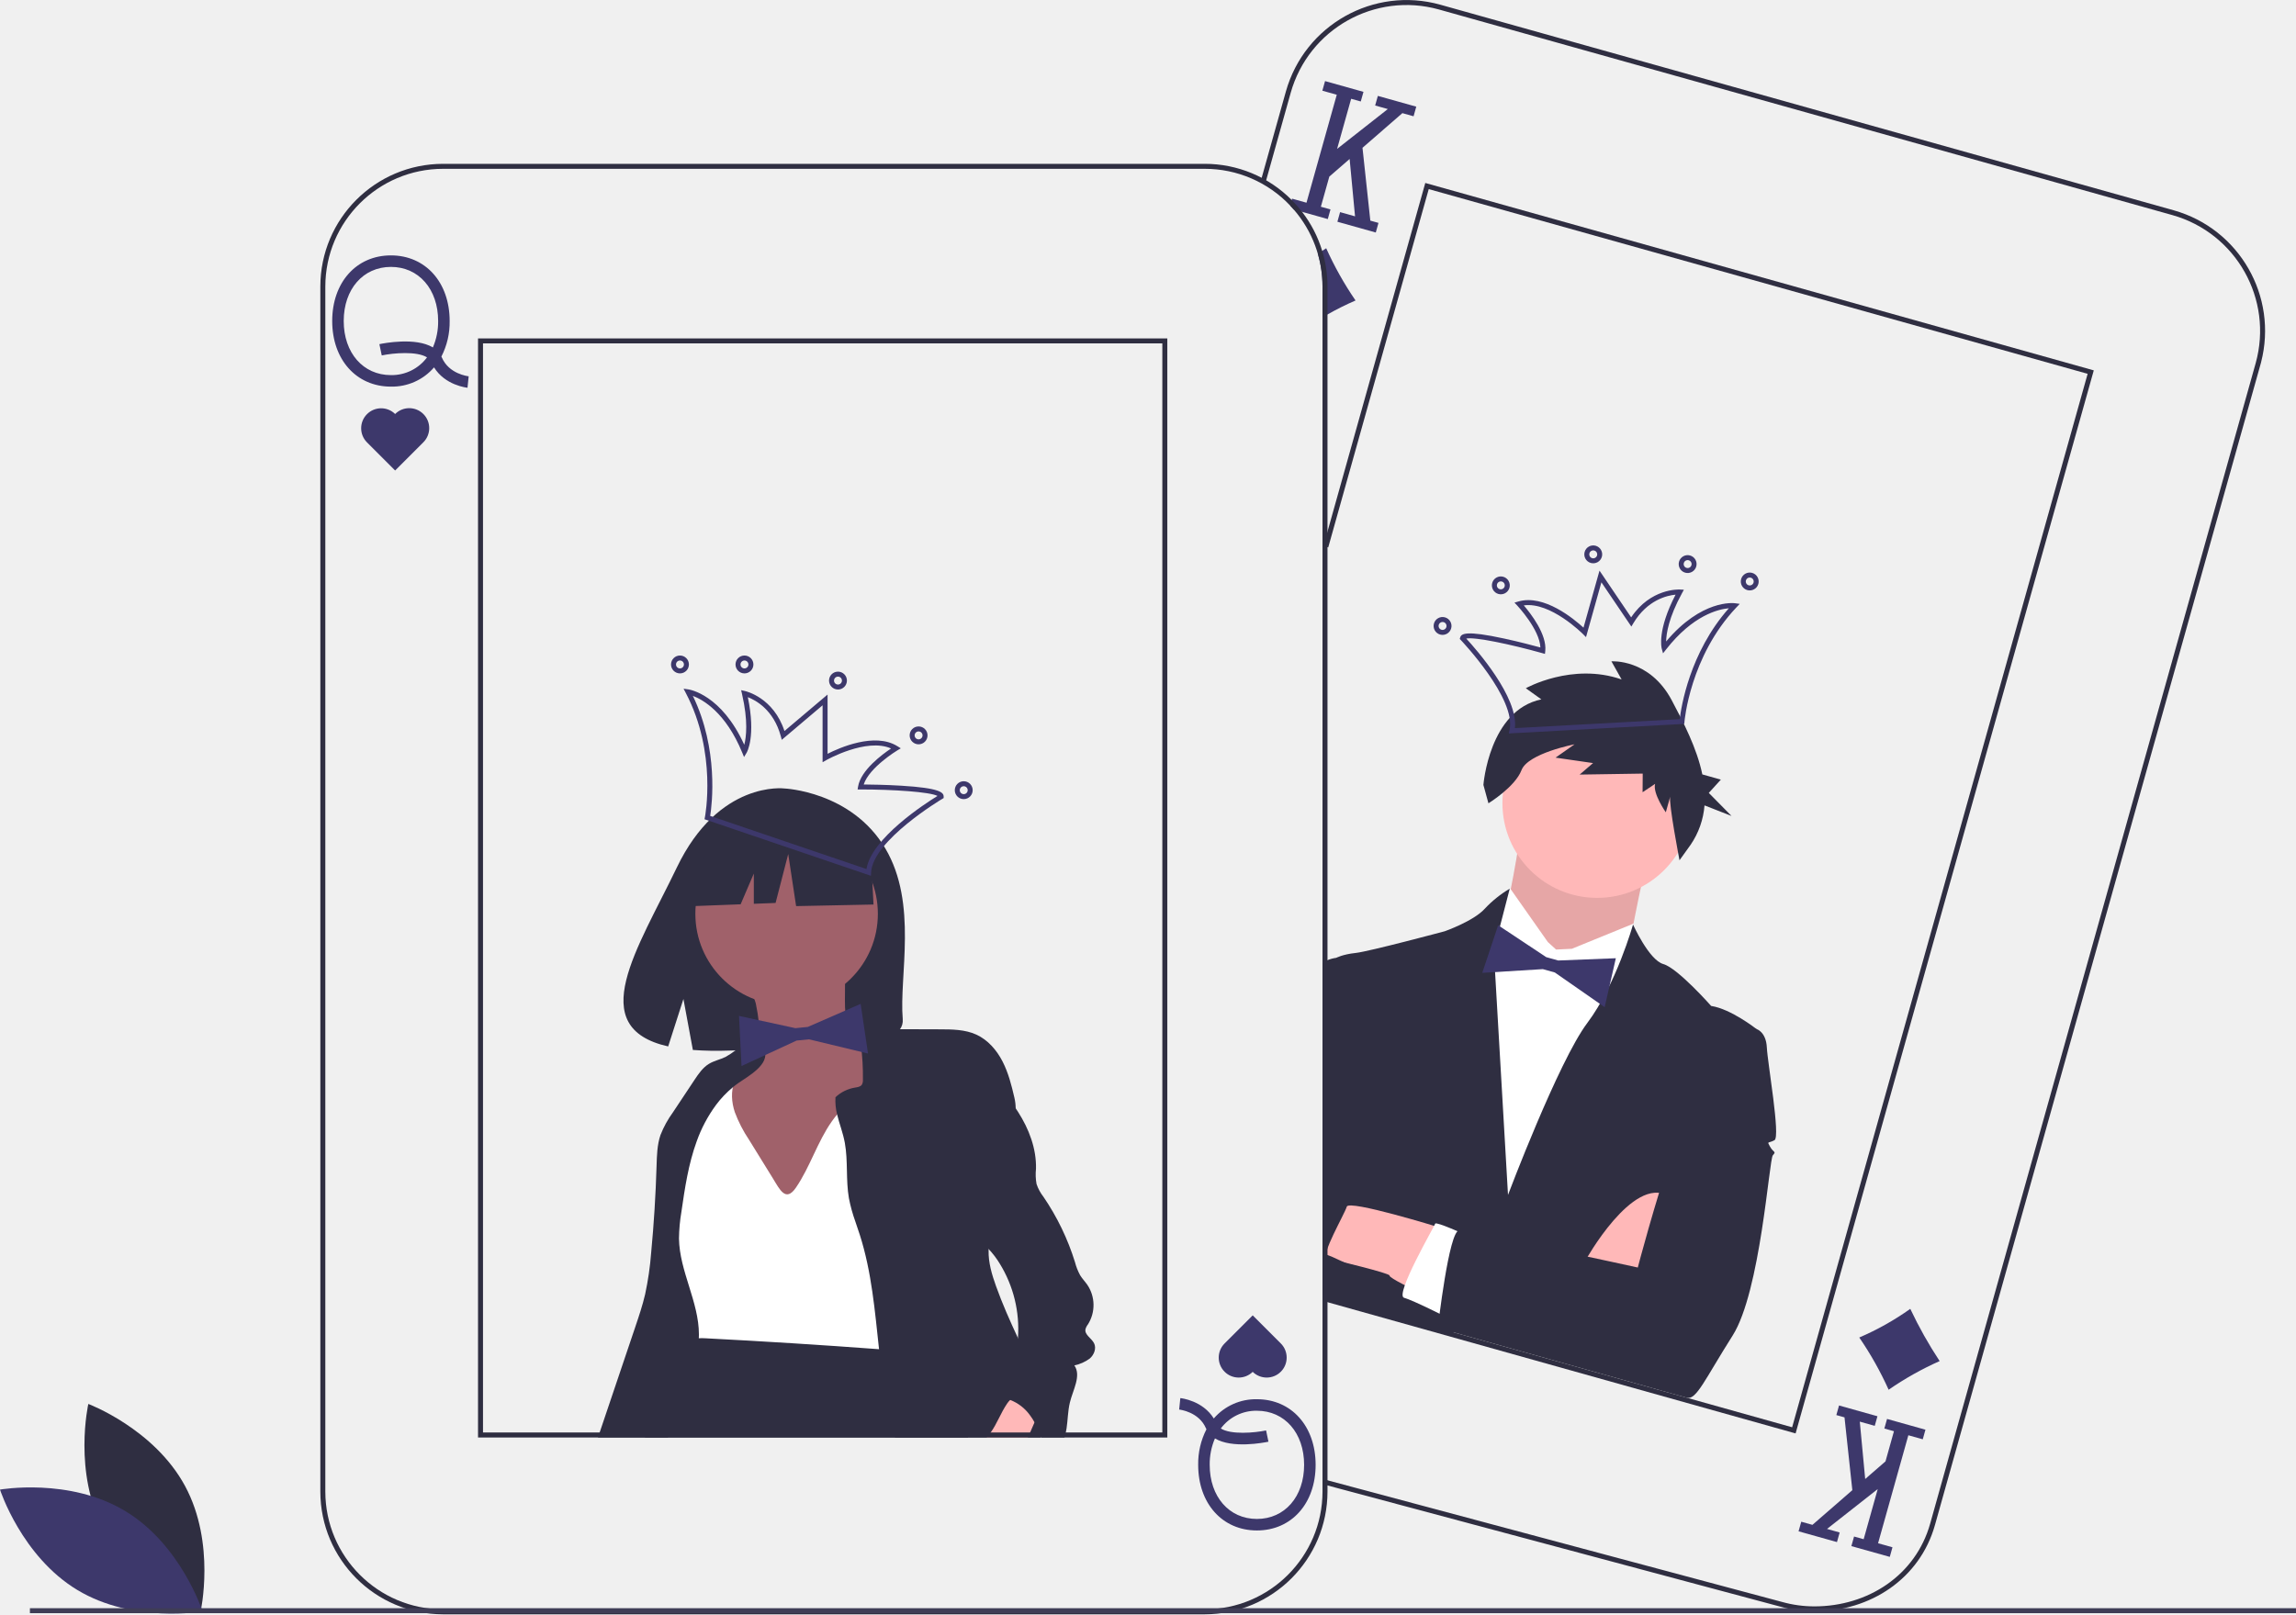
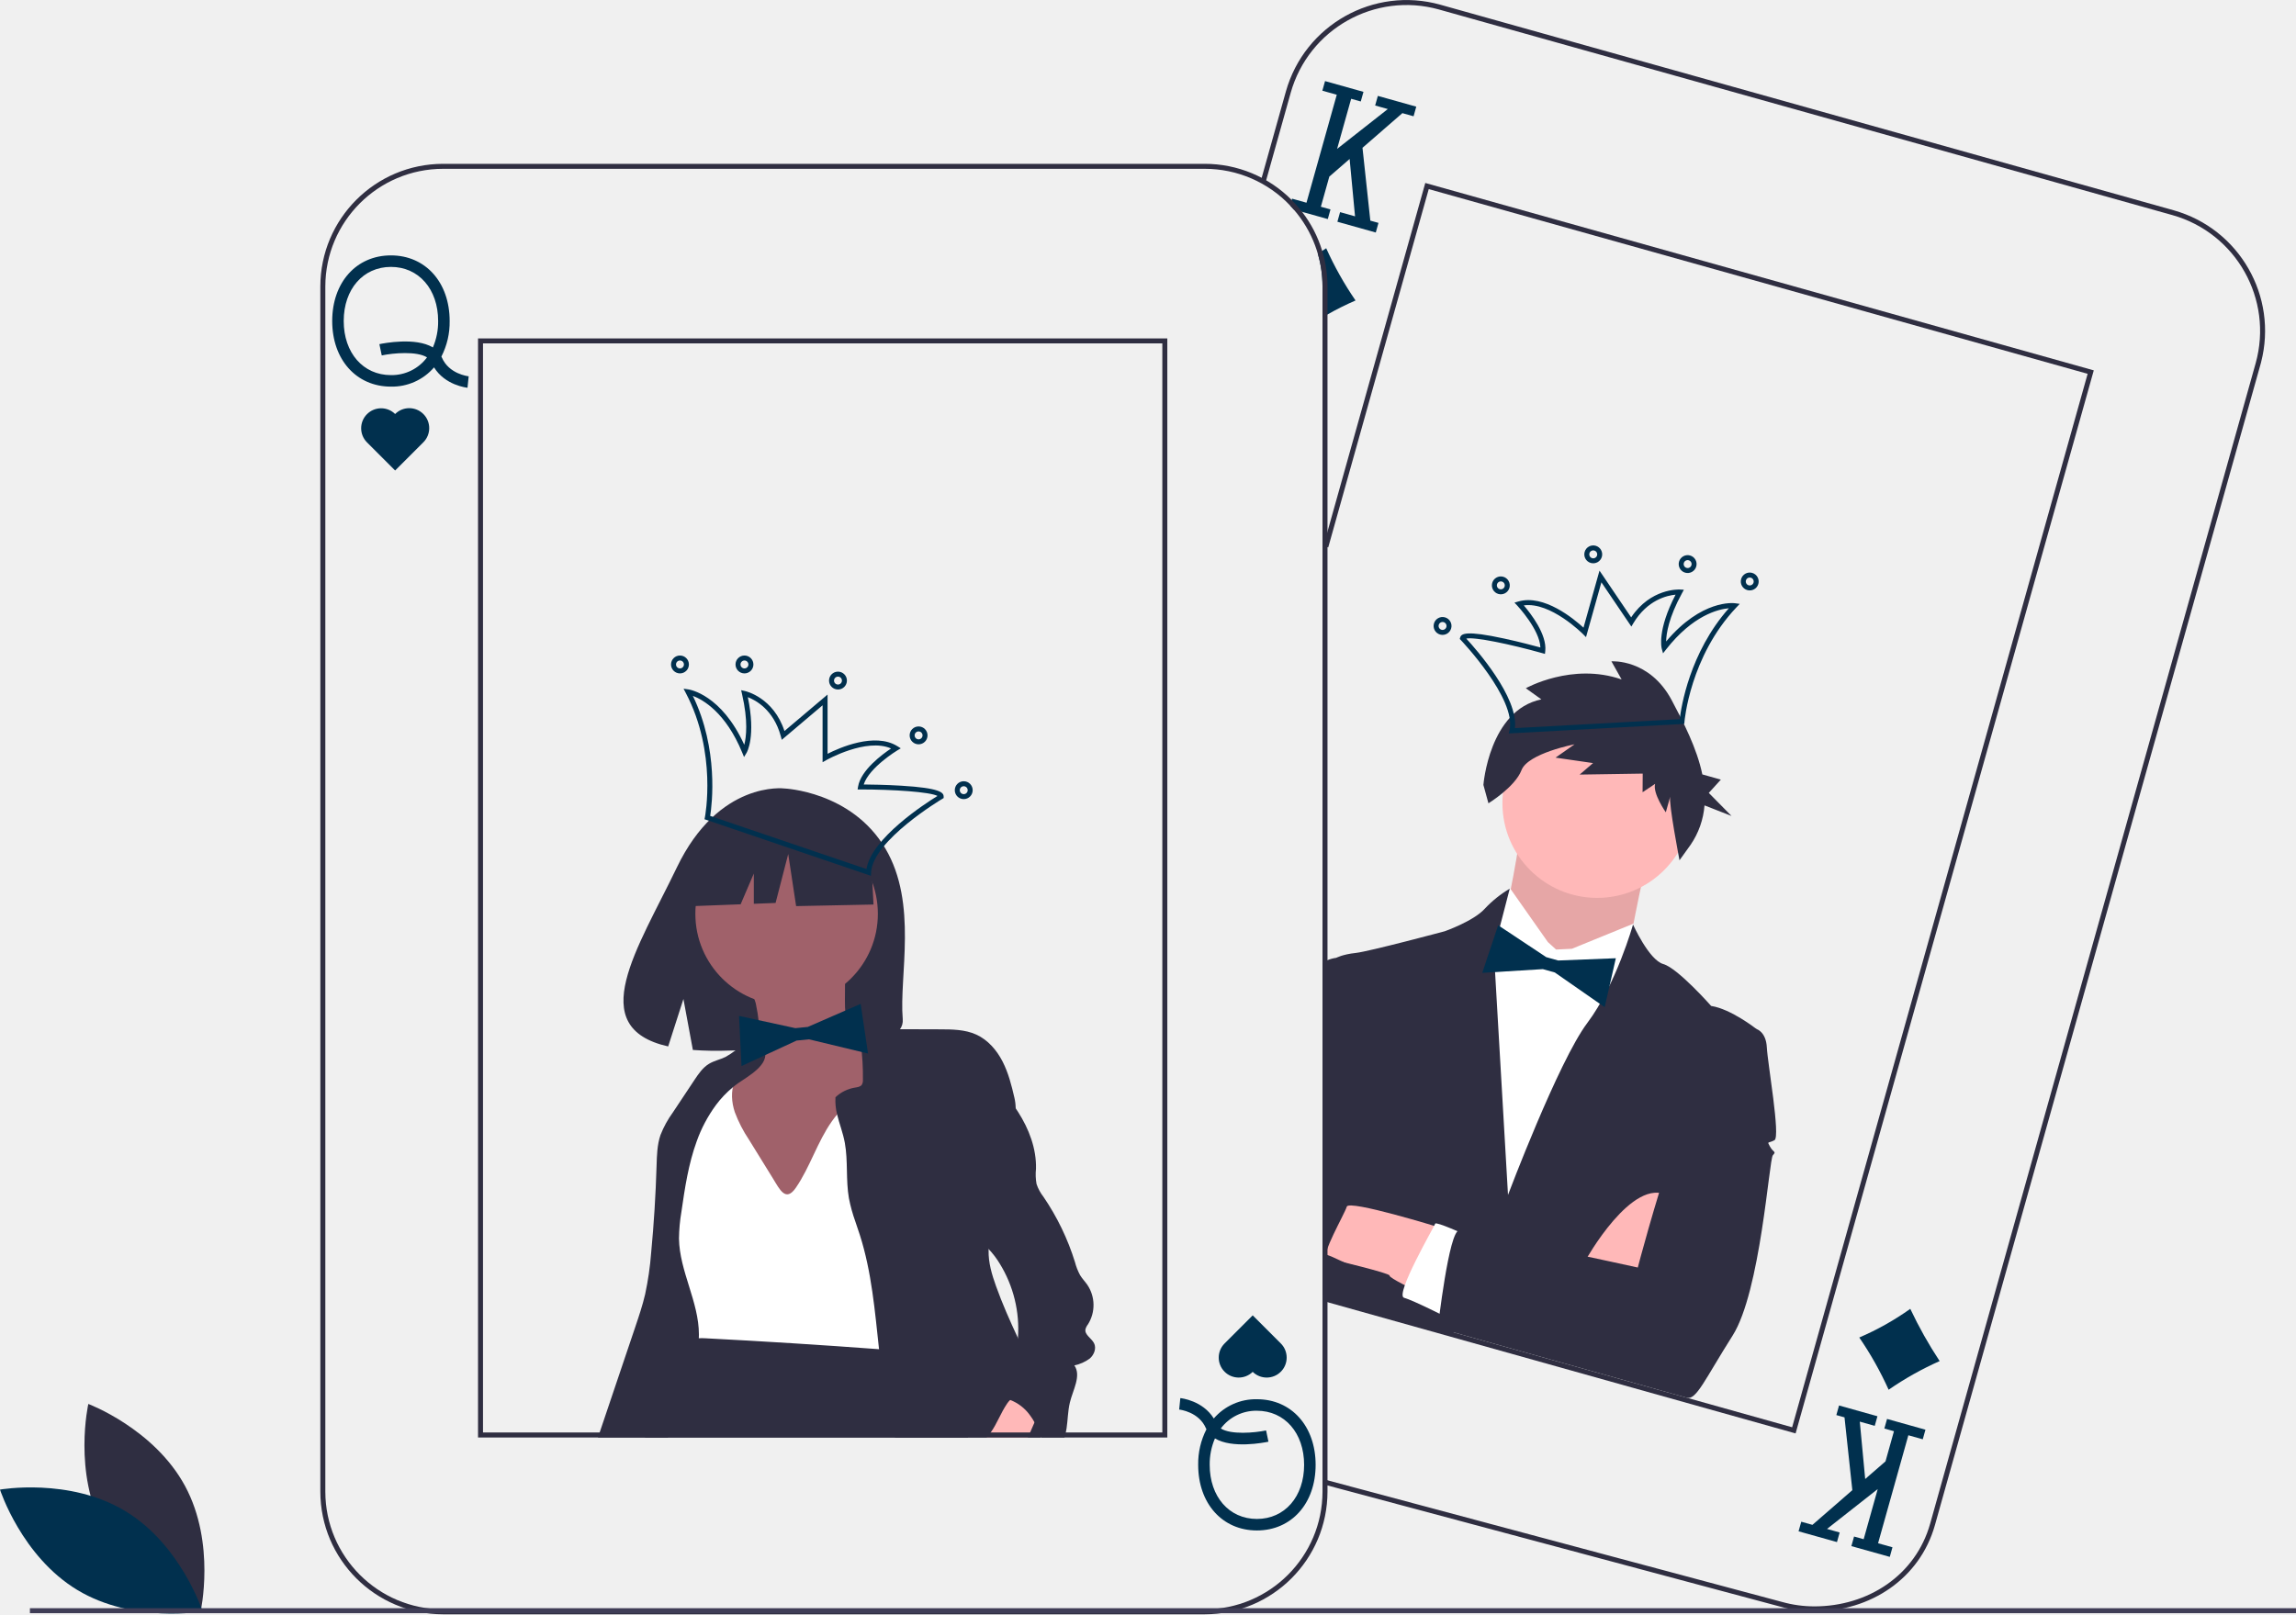
<svg xmlns="http://www.w3.org/2000/svg" id="a928d488-6e6c-46d7-ac2c-f12f8bd647b3" data-name="Layer 1" width="921" height="647.736" viewBox="0 0 921 647.736">
  <path d="M867.301,771.823a50.167,50.167,0,0,1-13.545-1.871L670.731,720.963l.537-1.926,183.026,48.989a48.161,48.161,0,0,0,13.006,1.797c21.539,0,40.643-12.48,46.456-33.214L1044.043,271.991h-.001l.284-1.011a48.29,48.29,0,0,0-33.43-59.413L716.704,129.071a48.29,48.29,0,0,0-59.461,33.416l-10.222,36.46-1.926-.54,10.222-36.46a50.291,50.291,0,0,1,61.927-34.802l294.192,82.496a50.291,50.291,0,0,1,35.062,60.961l.009.002-.27.963L915.683,737.149C909.628,758.742,889.732,771.823,867.301,771.823Z" transform="translate(-139.5 -125.264)" fill="#2f2e41" />
-   <polygon points="518.96 84.066 522.31 85.006 532.62 87.896 533.7 84.036 529.84 82.956 533.23 70.866 541.38 63.786 543.55 86.806 537.55 85.116 536.47 88.976 551.87 93.296 552.95 89.436 549.68 88.526 546.54 59.306 562.54 45.396 567.03 46.656 568.11 42.796 552.7 38.476 551.62 42.336 556.7 43.756 536.35 59.746 541.99 39.636 545.85 40.716 546.93 36.856 531.52 32.536 530.44 36.396 536.22 38.016 524.07 81.336 518.29 79.716 518.14 80.236 517.52 82.476 518.96 84.066" fill="#3d386b" />
-   <path d="M683.25,245.83A116.744,116.744,0,0,0,672,251.44c-.67.38-1.34.77-2,1.16V240.23a46.801,46.801,0,0,0-1.87-13.15c.58-.36,1.17-.75,1.75-1.14.53-.35,1.07-.71,1.6-1.07A134.736,134.736,0,0,0,683.25,245.83Z" transform="translate(-139.5 -125.264)" fill="#3d386b" />
-   <polygon points="727.027 611.842 722.542 610.584 721.462 614.435 736.868 618.755 737.948 614.904 732.874 613.481 753.218 597.485 747.576 617.604 743.725 616.524 742.645 620.375 758.051 624.695 759.131 620.844 753.353 619.224 765.503 575.895 771.281 577.515 772.361 573.664 756.955 569.344 755.875 573.195 759.726 574.275 756.335 586.369 748.189 593.449 746.024 570.433 752.023 572.115 753.103 568.264 737.698 563.944 736.618 567.795 739.891 568.713 743.033 597.93 727.027 611.842" fill="#3d386b" />
-   <path d="M885.315,661.934A110.091,110.091,0,0,0,905.775,650.436a169.049,169.049,0,0,0,11.779,20.959A125.777,125.777,0,0,0,897.094,682.893,135.224,135.224,0,0,0,885.315,661.934Z" transform="translate(-139.5 -125.264)" fill="#3d386b" />
+   <polygon points="518.96 84.066 522.31 85.006 532.62 87.896 533.7 84.036 529.84 82.956 533.23 70.866 541.38 63.786 543.55 86.806 537.55 85.116 536.47 88.976 551.87 93.296 552.95 89.436 549.68 88.526 546.54 59.306 562.54 45.396 567.03 46.656 568.11 42.796 552.7 38.476 551.62 42.336 556.7 43.756 536.35 59.746 541.99 39.636 545.85 40.716 546.93 36.856 531.52 32.536 530.44 36.396 536.22 38.016 524.07 81.336 518.29 79.716 518.14 80.236 517.52 82.476 518.96 84.066" fill="#01304E" />
+   <path d="M683.25,245.83A116.744,116.744,0,0,0,672,251.44c-.67.38-1.34.77-2,1.16V240.23a46.801,46.801,0,0,0-1.87-13.15c.58-.36,1.17-.75,1.75-1.14.53-.35,1.07-.71,1.6-1.07A134.736,134.736,0,0,0,683.25,245.83Z" transform="translate(-139.5 -125.264)" fill="#01304E" />
+   <polygon points="727.027 611.842 722.542 610.584 721.462 614.435 736.868 618.755 737.948 614.904 732.874 613.481 753.218 597.485 747.576 617.604 743.725 616.524 742.645 620.375 758.051 624.695 759.131 620.844 753.353 619.224 765.503 575.895 771.281 577.515 772.361 573.664 756.955 569.344 755.875 573.195 759.726 574.275 756.335 586.369 748.189 593.449 746.024 570.433 752.023 572.115 753.103 568.264 737.698 563.944 736.618 567.795 739.891 568.713 743.033 597.93 727.027 611.842" fill="#01304E" />
+   <path d="M885.315,661.934A110.091,110.091,0,0,0,905.775,650.436a169.049,169.049,0,0,0,11.779,20.959A125.777,125.777,0,0,0,897.094,682.893,135.224,135.224,0,0,0,885.315,661.934Z" transform="translate(-139.5 -125.264)" fill="#01304E" />
  <path d="M750.397,453.726s-5.059,32.854-6.561,34.51,10.5,40.333,10.5,40.333l38.489-22.442s7.489-41.52,9.954-42.906S750.397,453.726,750.397,453.726Z" transform="translate(-139.5 -125.264)" fill="#ffb8b8" />
  <path d="M750.397,453.726s-5.059,32.854-6.561,34.51,10.5,40.333,10.5,40.333l38.489-22.442s7.489-41.52,9.954-42.906S750.397,453.726,750.397,453.726Z" transform="translate(-139.5 -125.264)" opacity="0.1" />
  <circle cx="640.674" cy="322.272" r="38" fill="#ffb8b8" />
  <path d="M763.704,506.27l-3.311-3.006-14.885-21.184s-1.708-1.124-3.328,4.653l-1.62,5.777-13.984,5.426-30.943,132.569,82.806,23.22,34.101-132.722-16.017-16.954-1.773-8.18-24.728,10.095Z" transform="translate(-139.5 -125.264)" fill="#fff" />
  <path d="M670,644.09l2,.56,128.96,36.16,43.12-142.65s-10.2-8.06-18.18-9.26c0,0-13.4-15.18-19.17-16.8-5.78-1.62-12.17-15.87-12.17-15.87s-6.75,24.07-18.35,39.51-31.8,68.98-31.8,68.98l-5.7-98.19,6.4-24.69a45.464,45.464,0,0,0-10.06,8.09c-4.51,4.96-16.02,9-16.02,9s-30.32,8.12-35.68,8.7c-5.35.57-7.82,1.96-7.82,1.96L672,533.88l-2,13.76Z" transform="translate(-139.5 -125.264)" fill="#2f2e41" />
  <path d="M687.6,588.79c-1.2,7.97-13.54,40.86-13.54,40.86L672,631.72l-2,2.01V511.92a5.618,5.618,0,0,1,2-1.39,13.72,13.72,0,0,1,3.53-.94l3.86,1.08S688.8,580.81,687.6,588.79Z" transform="translate(-139.5 -125.264)" fill="#2f2e41" />
  <path d="M775.443,631.075s18.926-34.159,33.252-25.987-8.64,30.812-8.64,30.812Z" transform="translate(-139.5 -125.264)" fill="#ffb8b8" />
  <path d="M716.861,617.764s-36.319-11.223-37.129-8.334-10.754,19.833-7.866,20.643,25.304,6.057,25.034,7.02,10.744,6.129,10.744,6.129Z" transform="translate(-139.5 -125.264)" fill="#ffb8b8" />
-   <polygon points="648.165 384.489 625.05 385.398 620.236 384.048 600.963 371.253 594.58 390.355 618.886 388.862 623.7 390.212 643.686 404.125 648.165 384.489" fill="#3d386b" />
+   <polygon points="648.165 384.489 625.05 385.398 620.236 384.048 600.963 371.253 594.58 390.355 618.886 388.862 623.7 390.212 643.686 404.125 648.165 384.489" fill="#01304E" />
  <polygon points="586.05 528.176 582.5 535.736 531.5 521.736 530.5 518.826 530.5 502.796 532.5 503.576 534.56 504.386 586.05 528.176" fill="#2f2e41" />
  <path d="M727.453,620.734s-11.977-5.436-12.247-4.473-16.343,28.652-12.491,29.732,17.484,8.019,17.484,8.019Z" transform="translate(-139.5 -125.264)" fill="#fff" />
  <path d="M837.34,536.266l6.74,1.89s3.851,1.08,4.157,7.397,5.533,35.824,3.067,37.21-3.159.153-1.773,2.619,2.619,1.773,1.116,3.429S845.696,643.505,834.519,661.142s-14.57,26.033-18.421,24.953L716.267,658.101s4.446-39.258,8.567-39.141S796.473,633.856,796.473,633.856,822.627,533.179,837.34,536.266Z" transform="translate(-139.5 -125.264)" fill="#2f2e41" />
  <path d="M757.785,405.886l-6.234-4.471s18.586-10.445,38.429-3.52l-4.087-7.273S801.192,389.467,810.098,406.26c4.682,8.828,10.063,19.17,12.262,29.737l7.435,2.085-4.843,5.336,9.12,9.252-10.835-4.241a32.524,32.524,0,0,1-5.561,15.777l-4.471,6.234s-4.435-23.028-3.727-25.552l-1.77,6.311s-5.35-7.627-4.288-11.414l-5.026,3.356.053-7.473-25.298.394,5.38-4.618-15.047-2.177,7.627-5.35s-18.71,3.603-21.288,10.369c-2.578,6.765-13.26,13.3-13.26,13.3l-2.017-7.373S736.828,410.221,757.785,405.886Z" transform="translate(-139.5 -125.264)" fill="#2f2e41" />
-   <path d="M744.721,419.557l.297-1.295c2.89-12.58-19.338-35.975-19.563-36.21l-.395-.412.154-.55c.44-1.568,2.204-2.961,17.659.389,6.018,1.305,12.019,2.895,14.531,3.576-.281-7.183-9.185-16.7-9.28-16.8l-1.12-1.187,1.566-.459c10.265-3.009,22.28,6.971,26.12,10.505l6.419-22.89,12.701,18.76c7.797-11.673,19.076-11.2,19.569-11.172l1.583.086L814.202,363.29c-5.343,9.775-6.306,16.196-6.361,19.362,14.216-16.889,27.027-15.418,27.584-15.344l1.941.256-1.346,1.422c-18.611,19.665-20.802,45.606-20.822,45.866l-.067.874ZM727.67,381.491c3.93,4.259,20.924,23.481,19.516,35.928l66.11-3.596c.545-4.628,3.898-26.648,19.705-44.5-4.308.385-14.47,2.84-25.175,16.521l-1.227,1.568-.525-1.92c-.083-.303-1.872-7.336,5.553-21.623-3.404.322-11.329,2.104-16.929,11.454l-.806,1.346-12.02-17.753-6.169,22L774.492,379.69c-.135-.137-13.031-13.049-23.754-11.509,2.753,3.205,9.338,11.646,8.617,18.282l-.127,1.174-1.137-.319C745.463,383.777,731.039,380.755,727.67,381.491Z" transform="translate(-139.5 -125.264)" fill="#3d386b" />
-   <path d="M840.408,362.039a3.587,3.587,0,1,1,4.422-2.485A3.591,3.591,0,0,1,840.408,362.039Zm1.397-4.982a1.587,1.587,0,1,0,1.1,1.956A1.589,1.589,0,0,0,841.805,357.058Z" transform="translate(-139.5 -125.264)" fill="#3d386b" />
-   <path d="M815.5,355.055a3.587,3.587,0,1,1,4.422-2.485A3.591,3.591,0,0,1,815.5,355.055Zm1.397-4.982a1.587,1.587,0,1,0,1.1,1.956A1.589,1.589,0,0,0,816.897,350.073Z" transform="translate(-139.5 -125.264)" fill="#3d386b" />
-   <path d="M777.636,351.154a3.587,3.587,0,1,1,4.422-2.485A3.591,3.591,0,0,1,777.636,351.154Zm1.397-4.982a1.587,1.587,0,1,0,1.1,1.956A1.589,1.589,0,0,0,779.033,346.173Z" transform="translate(-139.5 -125.264)" fill="#3d386b" />
-   <path d="M717.189,379.879a3.587,3.587,0,1,1,4.422-2.485A3.591,3.591,0,0,1,717.189,379.879Zm1.397-4.982a1.587,1.587,0,1,0,1.1,1.956A1.589,1.589,0,0,0,718.586,374.897Z" transform="translate(-139.5 -125.264)" fill="#3d386b" />
-   <path d="M740.563,363.595a3.587,3.587,0,1,1,4.422-2.485A3.591,3.591,0,0,1,740.563,363.595Zm1.397-4.982a1.587,1.587,0,1,0,1.1,1.956A1.589,1.589,0,0,0,741.96,358.614Z" transform="translate(-139.5 -125.264)" fill="#3d386b" />
+   <path d="M744.721,419.557l.297-1.295c2.89-12.58-19.338-35.975-19.563-36.21l-.395-.412.154-.55c.44-1.568,2.204-2.961,17.659.389,6.018,1.305,12.019,2.895,14.531,3.576-.281-7.183-9.185-16.7-9.28-16.8l-1.12-1.187,1.566-.459c10.265-3.009,22.28,6.971,26.12,10.505l6.419-22.89,12.701,18.76c7.797-11.673,19.076-11.2,19.569-11.172l1.583.086L814.202,363.29c-5.343,9.775-6.306,16.196-6.361,19.362,14.216-16.889,27.027-15.418,27.584-15.344l1.941.256-1.346,1.422c-18.611,19.665-20.802,45.606-20.822,45.866l-.067.874ZM727.67,381.491c3.93,4.259,20.924,23.481,19.516,35.928l66.11-3.596c.545-4.628,3.898-26.648,19.705-44.5-4.308.385-14.47,2.84-25.175,16.521l-1.227,1.568-.525-1.92c-.083-.303-1.872-7.336,5.553-21.623-3.404.322-11.329,2.104-16.929,11.454l-.806,1.346-12.02-17.753-6.169,22L774.492,379.69c-.135-.137-13.031-13.049-23.754-11.509,2.753,3.205,9.338,11.646,8.617,18.282l-.127,1.174-1.137-.319C745.463,383.777,731.039,380.755,727.67,381.491Z" transform="translate(-139.5 -125.264)" fill="#01304E" />
+   <path d="M840.408,362.039a3.587,3.587,0,1,1,4.422-2.485A3.591,3.591,0,0,1,840.408,362.039Zm1.397-4.982a1.587,1.587,0,1,0,1.1,1.956A1.589,1.589,0,0,0,841.805,357.058Z" transform="translate(-139.5 -125.264)" fill="#01304E" />
+   <path d="M815.5,355.055a3.587,3.587,0,1,1,4.422-2.485A3.591,3.591,0,0,1,815.5,355.055Zm1.397-4.982a1.587,1.587,0,1,0,1.1,1.956A1.589,1.589,0,0,0,816.897,350.073Z" transform="translate(-139.5 -125.264)" fill="#01304E" />
+   <path d="M777.636,351.154a3.587,3.587,0,1,1,4.422-2.485A3.591,3.591,0,0,1,777.636,351.154Zm1.397-4.982a1.587,1.587,0,1,0,1.1,1.956A1.589,1.589,0,0,0,779.033,346.173Z" transform="translate(-139.5 -125.264)" fill="#01304E" />
+   <path d="M717.189,379.879a3.587,3.587,0,1,1,4.422-2.485A3.591,3.591,0,0,1,717.189,379.879Zm1.397-4.982a1.587,1.587,0,1,0,1.1,1.956A1.589,1.589,0,0,0,718.586,374.897Z" transform="translate(-139.5 -125.264)" fill="#01304E" />
+   <path d="M740.563,363.595a3.587,3.587,0,1,1,4.422-2.485A3.591,3.591,0,0,1,740.563,363.595Zm1.397-4.982a1.587,1.587,0,1,0,1.1,1.956A1.589,1.589,0,0,0,741.96,358.614Z" transform="translate(-139.5 -125.264)" fill="#01304E" />
  <polygon points="720.272 575.155 719.31 574.885 530.809 522.027 531.348 520.101 718.887 572.69 837.418 149.994 573.112 75.88 532.799 219.645 530.873 219.105 571.728 73.414 572.689 73.684 839.883 148.609 839.613 149.571 720.272 575.155" fill="#2f2e41" />
  <path d="M181.134,739.117c12.428,23.049,38.806,32.944,38.806,32.944s6.227-27.475-6.201-50.524-38.806-32.944-38.806-32.944S168.706,716.068,181.134,739.117Z" transform="translate(-139.5 -125.264)" fill="#2f2e41" />
-   <path d="M189.677,731.534c22.438,13.5,31.08,40.314,31.08,40.314s-27.738,4.927-50.177-8.573S139.5,722.961,139.5,722.961,167.238,718.034,189.677,731.534Z" transform="translate(-139.5 -125.264)" fill="#3d386b" />
+   <path d="M189.677,731.534c22.438,13.5,31.08,40.314,31.08,40.314s-27.738,4.927-50.177-8.573S139.5,722.961,139.5,722.961,167.238,718.034,189.677,731.534Z" transform="translate(-139.5 -125.264)" fill="#01304E" />
  <path d="M669.88,225.94a49.004,49.004,0,0,0-8.07-15.67,49.783,49.783,0,0,0-4.17-4.77A49.106,49.106,0,0,0,622.77,191H317.23A49.28,49.28,0,0,0,268,240.23V723.77A49.28,49.28,0,0,0,317.23,773H622.77A49.28,49.28,0,0,0,672,723.77V240.23A48.871,48.871,0,0,0,669.88,225.94ZM670,723.77A47.287,47.287,0,0,1,622.77,771H317.23A47.287,47.287,0,0,1,270,723.77V240.23A47.287,47.287,0,0,1,317.23,193H622.77a47.113,47.113,0,0,1,34.25,14.74q.735.78,1.44,1.59A47.12,47.12,0,0,1,670,240.23Z" transform="translate(-139.5 -125.264)" fill="#2f2e41" />
-   <path d="M316.742,268.709c-.055-.13-.124-.249-.185-.374a30.294,30.294,0,0,0,3.315-14.268c0-15.502-9.687-26.328-23.557-26.328s-23.557,10.827-23.557,26.328,9.687,26.328,23.557,26.328a22.226,22.226,0,0,0,17.296-7.723c4.441,7.186,13.026,8.134,13.421,8.174l.468-4.596C327.177,276.216,319.556,275.324,316.742,268.709Zm-20.427,7.067c-11.151,0-18.938-8.927-18.938-21.709s7.787-21.709,18.938-21.709,18.938,8.927,18.938,21.709a26.092,26.092,0,0,1-2.11,10.607c-6.894-4.189-19.721-1.686-21.46-1.319l.95,4.52c4.711-.986,14.084-1.778,18.164.782A17.668,17.668,0,0,1,296.315,275.776Z" transform="translate(-139.5 -125.264)" fill="#3d386b" />
-   <path d="M298,291.382a8.014,8.014,0,0,0-11.333,11.333L298,314.049l11.333-11.333A8.014,8.014,0,0,0,298,291.382Z" transform="translate(-139.5 -125.264)" fill="#3d386b" />
-   <path d="M623.258,698.388c.055.13.124.249.185.374a30.294,30.294,0,0,0-3.315,14.268c0,15.502,9.687,26.328,23.557,26.328s23.557-10.827,23.557-26.328-9.687-26.328-23.557-26.328a22.226,22.226,0,0,0-17.296,7.723c-4.441-7.186-13.026-8.134-13.421-8.174L612.5,690.847C612.823,690.881,620.444,691.773,623.258,698.388Zm20.427-7.067c11.151,0,18.938,8.927,18.938,21.709s-7.787,21.709-18.938,21.709-18.938-8.927-18.938-21.709a26.092,26.092,0,0,1,2.11-10.607c6.894,4.189,19.721,1.686,21.46,1.319l-.95-4.52c-4.711.986-14.084,1.778-18.164-.782A17.668,17.668,0,0,1,643.685,691.321Z" transform="translate(-139.5 -125.264)" fill="#3d386b" />
-   <path d="M642,675.715A8.014,8.014,0,0,0,653.333,664.382L642,653.049,630.667,664.382A8.014,8.014,0,0,0,642,675.715Z" transform="translate(-139.5 -125.264)" fill="#3d386b" />
+   <path d="M316.742,268.709c-.055-.13-.124-.249-.185-.374a30.294,30.294,0,0,0,3.315-14.268c0-15.502-9.687-26.328-23.557-26.328s-23.557,10.827-23.557,26.328,9.687,26.328,23.557,26.328a22.226,22.226,0,0,0,17.296-7.723c4.441,7.186,13.026,8.134,13.421,8.174l.468-4.596C327.177,276.216,319.556,275.324,316.742,268.709Zm-20.427,7.067c-11.151,0-18.938-8.927-18.938-21.709s7.787-21.709,18.938-21.709,18.938,8.927,18.938,21.709a26.092,26.092,0,0,1-2.11,10.607c-6.894-4.189-19.721-1.686-21.46-1.319l.95,4.52c4.711-.986,14.084-1.778,18.164.782A17.668,17.668,0,0,1,296.315,275.776Z" transform="translate(-139.5 -125.264)" fill="#01304E" />
+   <path d="M298,291.382a8.014,8.014,0,0,0-11.333,11.333L298,314.049l11.333-11.333A8.014,8.014,0,0,0,298,291.382Z" transform="translate(-139.5 -125.264)" fill="#01304E" />
+   <path d="M623.258,698.388c.055.13.124.249.185.374a30.294,30.294,0,0,0-3.315,14.268c0,15.502,9.687,26.328,23.557,26.328s23.557-10.827,23.557-26.328-9.687-26.328-23.557-26.328a22.226,22.226,0,0,0-17.296,7.723c-4.441-7.186-13.026-8.134-13.421-8.174L612.5,690.847C612.823,690.881,620.444,691.773,623.258,698.388Zm20.427-7.067c11.151,0,18.938,8.927,18.938,21.709s-7.787,21.709-18.938,21.709-18.938-8.927-18.938-21.709a26.092,26.092,0,0,1,2.11-10.607c6.894,4.189,19.721,1.686,21.46,1.319l-.95-4.52c-4.711.986-14.084,1.778-18.164-.782A17.668,17.668,0,0,1,643.685,691.321Z" transform="translate(-139.5 -125.264)" fill="#01304E" />
+   <path d="M642,675.715A8.014,8.014,0,0,0,653.333,664.382L642,653.049,630.667,664.382A8.014,8.014,0,0,0,642,675.715Z" transform="translate(-139.5 -125.264)" fill="#01304E" />
  <path d="M494.646,465.711c-13.614-23.004-40.549-24.076-40.549-24.076s-26.246-3.356-43.083,31.679c-15.693,32.655-37.352,64.185-3.487,71.829l6.117-19.039,3.788,20.456a132.507,132.507,0,0,0,14.49.248c36.267-1.171,70.805.343,69.693-12.671C500.137,516.837,507.745,487.845,494.646,465.711Z" transform="translate(-139.5 -125.264)" fill="#2f2e41" />
  <path d="M444.422,544.087c.066,2.589.046,5.32-1.24,7.568-2.551,4.456-8.777,5.123-12.523,8.636-3.939,3.694-4.385,9.688-4.572,15.085-.196,5.642-.363,11.469,1.696,16.726A40.66,40.66,0,0,0,432.533,600.262q3.43,4.944,6.924,9.844a42.503,42.503,0,0,0,4.146,5.203c4.171,4.249,9.892,6.601,15.605,8.279,3.691,1.084,7.676,1.929,11.338.751a21.707,21.707,0,0,0,6.593-4.054c2.724-2.163,5.489-4.37,7.463-7.234,3.075-4.461,3.926-10.045,4.564-15.425a332.863,332.863,0,0,0,2.194-47.951,11.753,11.753,0,0,0-.915-5.095c-1.897-3.703-6.976-4.494-9.653-7.679-2.288-2.724-2.382-6.61-2.362-10.168l.05-9.056a3.794,3.794,0,0,0-.44-2.206,3.738,3.738,0,0,0-2.598-1.212,87.571,87.571,0,0,0-17.037-1.14c-4.623.141-13.495-.246-17.492,2.329-3.629,2.337.915,8.793,1.755,12.419A80.911,80.911,0,0,1,444.422,544.087Z" transform="translate(-139.5 -125.264)" fill="#a0616a" />
  <circle cx="315.534" cy="366.668" r="36.604" fill="#a0616a" />
  <path d="M439.962,582.597a53.547,53.547,0,0,1-5.708-11.087c-1.309-3.956-1.652-8.377-.099-12.244-3.955-2.295-9.326-.437-12.206,3.115s-3.762,8.313-4.016,12.879.015,9.199-.978,13.663c-2.198,9.876-10.356,17.995-10.963,28.094-.597,9.936,6.216,18.591,9.568,27.963a46.63,46.63,0,0,1,2.498,18.201c-.109,1.993-.234,4.264,1.172,5.68a6.478,6.478,0,0,0,2.534,1.365c16.174,5.69,33.644,6.183,50.784,6.617l28.31.717a9.023,9.023,0,0,0,4.999-.837c2.54-1.557,2.88-5.048,2.923-8.027.372-25.656-.719-51.309-1.81-76.945-.395-9.292-.798-18.638-2.768-27.727-.502-2.314-1.324-4.888-3.461-5.91-1.808-.865-3.954-.305-5.835.39a46.457,46.457,0,0,0-21.758,16.749c-5.809,8.267-8.666,18.185-14.351,26.515-4.125,6.045-6.511.777-9.26-3.675Q444.75,590.344,439.962,582.597Z" transform="translate(-139.5 -125.264)" fill="#fff" />
  <path d="M435.58,559.899c-.72.51-1.43,1.05-2.11,1.62a40.849,40.849,0,0,0-6.8,7.16,56.722,56.722,0,0,0-7.7,14.53c-3.32,9.1-4.76,18.76-6.14,28.34a68.398,68.398,0,0,0-.97,10.68c.21,13.16,7.99,25.35,8,38.52,0,.5-.01.99-.04,1.49a43.261,43.261,0,0,1-.76,6.42c-.57,3.09-1.39,6.14-2.2,9.18-2.04,7.62-4.24,15.52-8.22,22.21-.4.68-.83,1.35-1.27,2h-28c.22-.67.45-1.33.67-2q7.155-21.195,14.3-42.38c1.46-4.32,2.92-8.66,3.95-13.1a124.075,124.075,0,0,0,2.41-16.63q1.65-17.385,2.17-34.84c.13-4.18.22-8.45,1.57-12.41a40.598,40.598,0,0,1,4.98-9.08q4.335-6.525,8.67-13.05c1.61-2.42,3.3-4.91,5.78-6.42,2.07-1.27,4.53-1.73,6.71-2.8a34.312,34.312,0,0,0,3.94-2.61c3.26-2.31,7.09-4.74,9.9-2.38a5.514,5.514,0,0,1,1.16,1.33,6.691,6.691,0,0,1,.43.77C448.71,552.289,439.21,557.329,435.58,559.899Z" transform="translate(-139.5 -125.264)" fill="#2f2e41" />
  <path d="M527.82,702.049H398.14c.7-.64,1.39-1.31,2.06-2,.1-.1.19-.2.29-.3,4.96-5.15,6.09-11.48,8.58-18.18q2.805-7.575,5.61-15.14a7.831,7.831,0,0,1,1.43-2.69,4.437,4.437,0,0,1,1.97-1.18,7.642,7.642,0,0,1,1.74-.32,19.407,19.407,0,0,1,2.53,0q34.905,1.8,69.76,4.39,4.5.345,9,.69c2.45,1.82,4.87,3.75,7.18,5.79,7.51,6.6,14.02,14.37,17.75,23.55.45,1.11.86,2.24,1.2,3.39C527.46,700.709,527.65,701.379,527.82,702.049Z" transform="translate(-139.5 -125.264)" fill="#2f2e41" />
  <polygon points="349.127 338.23 322.517 324.291 285.77 329.993 278.167 363.573 297.093 362.845 302.38 350.508 302.38 362.641 311.113 362.305 316.181 342.665 319.349 363.573 350.394 362.939 349.127 338.23" fill="#2f2e41" />
  <path d="M527.82,702.049H498.54c-.21-.66-.41-1.33-.6-2a157.26,157.26,0,0,1-4.54-22.68c-.31-2.19-.58-4.39-.83-6.58-.16-1.39-.31-2.77-.46-4.16-1.68-15.44-2.97-31.03-7.69-45.81-.57-1.79-1.19-3.57-1.79-5.35a63.096,63.096,0,0,1-2.6-9.41c-1.28-7.32-.32-14.9-1.64-22.21-.74-4.08-2.21-7.67-3.1-11.41a23.108,23.108,0,0,1-.66-6.91,14.882,14.882,0,0,1,7.79-3.86c1.01-.17,2.15-.3,2.76-1.11a3.464,3.464,0,0,0,.46-2.04,97.957,97.957,0,0,0-.81-14.11c-.2-1.64-.45-3.28-.75-4.91-.01-.08-.03-.15-.04-.23,2.44-1.06,5.19-1.07,7.84-1.06,2.89.01,5.77.01,8.65.02q7.995.03,15.99.05c4.96.01,10.09.06,14.6,2.11,4.66,2.13,8.2,6.24,10.54,10.8s3.61,9.58,4.76,14.57a19.52,19.52,0,0,1,.5,4.21c.22,11.26-8.18,22.6-9.02,34.11-.27,3.73.04,7.49-.3,11.22-.34,3.74-1.34,7.4-1.52,11.14-.01.19-.02.39-.02.58-.11,4.87,1.31,9.64,2.95,14.23,2.54,7.13,5.63,14.04,8.82,20.91,3.08,6.65,6.24,13.27,9.08,20.01a34.263,34.263,0,0,1,2.95,9.89,13.724,13.724,0,0,1-1.51,7.99,9.376,9.376,0,0,1-1.19,1.69l-.02.02c-.09.1-.18.2-.27.29H527.82Z" transform="translate(-139.5 -125.264)" fill="#2f2e41" />
  <path d="M555.71,691.789a11.082,11.082,0,0,1-1.07,3.83c-.05.12-.1.23-.15.35-.58,1.37-1.17,2.72-1.78,4.08-.3.66-.6,1.33-.91,2H535.24a18.536,18.536,0,0,0,1.66-2c2.54-3.53,4.01-7.82,6.6-11.63a8.954,8.954,0,0,1,1.21-1.44C548.86,682.959,555.97,683.779,555.71,691.789Z" transform="translate(-139.5 -125.264)" fill="#ffb8b8" />
  <path d="M566.49,702.049a19.618,19.618,0,0,0,.53-2c.12-.53.22-1.05.3-1.58.53-3.49.52-7.06,1.35-10.49,1.17-4.91,4.68-10.72,1.79-14.85a15.691,15.691,0,0,0,6.21-2.78c1.72-1.5,2.72-4.1,1.68-6.14-1.03-2.01-3.82-3.34-3.44-5.57a5.313,5.313,0,0,1,.98-1.94,14.53,14.53,0,0,0-.25-15.94c-.91-1.3-2.03-2.44-2.86-3.8a22.663,22.663,0,0,1-2.07-5.27,98.166,98.166,0,0,0-12.63-26.18,17.372,17.372,0,0,1-2.79-5.16,21.304,21.304,0,0,1-.22-6.13c.2-8.08-2.82-15.97-7.17-22.77-.32-.5-.65-.99-.98-1.48-4.2-6.19-9.41-11.62-14.6-17.01-2.14,1-4.03,1.65-5.14,3.73a11.086,11.086,0,0,0-.99,3.72c-1.42,9.9-2.65,19.86-3.61,29.81-.48,5.03-.97,10.1-.4,15.12s2.28,10.05,5.68,13.78c2.13,2.34,4.83,4.08,7.14,6.24q.555.525,1.08,1.08a35.41,35.41,0,0,1,4.41,5.79,49.921,49.921,0,0,1,7.34,29.93,48.641,48.641,0,0,1-.75,5.64,23.327,23.327,0,0,1-2.66,7.6c-1.05,1.73-2.43,3.24-3.38,5.03s-1.4,4.02-.46,5.81a11.831,11.831,0,0,1,4.13.74,17.529,17.529,0,0,1,7.8,5.95,25.938,25.938,0,0,1,1.98,3.04,37.448,37.448,0,0,1,1.98,4.08c.24.55.47,1.12.69,1.69a1.659,1.659,0,0,1,.12.31Z" transform="translate(-139.5 -125.264)" fill="#2f2e41" />
-   <polygon points="345.231 402.805 324.027 412.053 319.051 412.545 296.446 407.631 297.443 427.746 319.543 417.521 324.519 417.029 348.195 422.725 345.231 402.805" fill="#3d386b" />
+   <polygon points="345.231 402.805 324.027 412.053 319.051 412.545 296.446 407.631 297.443 427.746 319.543 417.521 324.519 417.029 348.195 422.725 345.231 402.805" fill="#01304E" />
  <path d="M527.24,700.049c.22.66.41,1.33.58,2h7.42a18.536,18.536,0,0,0,1.66-2Zm-195.99-439v441h276.5v-441Zm274.5,439H333.25v-437h272.5Zm-78.51,0c.22.66.41,1.33.58,2h7.42a18.536,18.536,0,0,0,1.66-2Z" transform="translate(-139.5 -125.264)" fill="#2f2e41" />
-   <path d="M422.101,453.982l.171-.86c.051-.255,4.945-25.825-7.665-49.784l-.912-1.733,1.938.277c.557.08,13.289,2.122,22.417,22.222.801-3.063,1.608-9.505-.897-20.36l-.356-1.545,1.548.344c.482.107,11.469,2.697,15.825,16.041l17.295-14.634V427.722c4.651-2.366,18.915-8.731,27.986-3.062l1.384.865-1.399.84c-.119.071-11.262,6.831-13.471,13.671,2.603.022,8.811.111,14.957.48,15.786.947,17.108,2.765,17.108,4.394v.571l-.491.29c-.28.166-27.999,16.69-28.613,29.583l-.063,1.327Zm62.592-11.952H483.513l.194-1.165c1.097-6.584,9.717-12.934,13.233-15.277-9.909-4.377-25.812,4.573-25.979,4.668l-1.496.854V408.262l-16.367,13.849-.413-1.514c-2.868-10.515-10.018-14.371-13.208-15.6,3.292,15.761-.331,22.05-.492,22.319l-1.024,1.707-.758-1.841c-6.614-16.063-15.735-21.171-19.779-22.705,10.4,21.457,7.683,43.565,6.958,48.168l62.684,21.312c2.005-12.365,23.558-26.285,28.492-29.325C512.512,443.014,497.809,442.03,484.693,442.03Z" transform="translate(-139.5 -125.264)" fill="#3d386b" />
-   <path d="M408.671,391.877a3.587,3.587,0,1,1,3.587,3.587A3.591,3.591,0,0,1,408.671,391.877Zm2,0a1.587,1.587,0,1,0,1.587-1.587A1.589,1.589,0,0,0,410.671,391.877Z" transform="translate(-139.5 -125.264)" fill="#3d386b" />
-   <path d="M434.541,391.877a3.587,3.587,0,1,1,3.587,3.587A3.591,3.591,0,0,1,434.541,391.877Zm2,0a1.587,1.587,0,1,0,1.587-1.587A1.589,1.589,0,0,0,436.541,391.877Z" transform="translate(-139.5 -125.264)" fill="#3d386b" />
-   <path d="M472.052,398.345a3.587,3.587,0,1,1,3.587,3.587A3.591,3.591,0,0,1,472.052,398.345Zm2,0a1.587,1.587,0,1,0,1.587-1.587A1.589,1.589,0,0,0,474.052,398.345Z" transform="translate(-139.5 -125.264)" fill="#3d386b" />
-   <path d="M522.498,442.323a3.587,3.587,0,1,1,3.587,3.587A3.591,3.591,0,0,1,522.498,442.323Zm2,0a1.587,1.587,0,1,0,1.587-1.587A1.589,1.589,0,0,0,524.498,442.323Z" transform="translate(-139.5 -125.264)" fill="#3d386b" />
-   <path d="M504.389,420.334a3.587,3.587,0,1,1,3.587,3.587A3.591,3.591,0,0,1,504.389,420.334Zm2,0a1.587,1.587,0,1,0,1.587-1.587A1.589,1.589,0,0,0,506.389,420.334Z" transform="translate(-139.5 -125.264)" fill="#3d386b" />
+   <path d="M422.101,453.982l.171-.86c.051-.255,4.945-25.825-7.665-49.784l-.912-1.733,1.938.277c.557.08,13.289,2.122,22.417,22.222.801-3.063,1.608-9.505-.897-20.36l-.356-1.545,1.548.344c.482.107,11.469,2.697,15.825,16.041l17.295-14.634V427.722c4.651-2.366,18.915-8.731,27.986-3.062l1.384.865-1.399.84c-.119.071-11.262,6.831-13.471,13.671,2.603.022,8.811.111,14.957.48,15.786.947,17.108,2.765,17.108,4.394v.571l-.491.29c-.28.166-27.999,16.69-28.613,29.583l-.063,1.327Zm62.592-11.952H483.513l.194-1.165c1.097-6.584,9.717-12.934,13.233-15.277-9.909-4.377-25.812,4.573-25.979,4.668l-1.496.854V408.262l-16.367,13.849-.413-1.514c-2.868-10.515-10.018-14.371-13.208-15.6,3.292,15.761-.331,22.05-.492,22.319l-1.024,1.707-.758-1.841c-6.614-16.063-15.735-21.171-19.779-22.705,10.4,21.457,7.683,43.565,6.958,48.168l62.684,21.312c2.005-12.365,23.558-26.285,28.492-29.325C512.512,443.014,497.809,442.03,484.693,442.03Z" transform="translate(-139.5 -125.264)" fill="#01304E" />
+   <path d="M408.671,391.877a3.587,3.587,0,1,1,3.587,3.587A3.591,3.591,0,0,1,408.671,391.877Zm2,0a1.587,1.587,0,1,0,1.587-1.587A1.589,1.589,0,0,0,410.671,391.877Z" transform="translate(-139.5 -125.264)" fill="#01304E" />
+   <path d="M434.541,391.877a3.587,3.587,0,1,1,3.587,3.587A3.591,3.591,0,0,1,434.541,391.877Zm2,0a1.587,1.587,0,1,0,1.587-1.587A1.589,1.589,0,0,0,436.541,391.877Z" transform="translate(-139.5 -125.264)" fill="#01304E" />
+   <path d="M472.052,398.345a3.587,3.587,0,1,1,3.587,3.587A3.591,3.591,0,0,1,472.052,398.345Zm2,0a1.587,1.587,0,1,0,1.587-1.587A1.589,1.589,0,0,0,474.052,398.345Z" transform="translate(-139.5 -125.264)" fill="#01304E" />
+   <path d="M522.498,442.323a3.587,3.587,0,1,1,3.587,3.587A3.591,3.591,0,0,1,522.498,442.323Zm2,0a1.587,1.587,0,1,0,1.587-1.587A1.589,1.589,0,0,0,524.498,442.323Z" transform="translate(-139.5 -125.264)" fill="#01304E" />
+   <path d="M504.389,420.334a3.587,3.587,0,1,1,3.587,3.587A3.591,3.591,0,0,1,504.389,420.334Zm2,0a1.587,1.587,0,1,0,1.587-1.587A1.589,1.589,0,0,0,506.389,420.334Z" transform="translate(-139.5 -125.264)" fill="#01304E" />
  <rect x="12" y="645.285" width="909" height="2" fill="#3f3d56" />
</svg>
